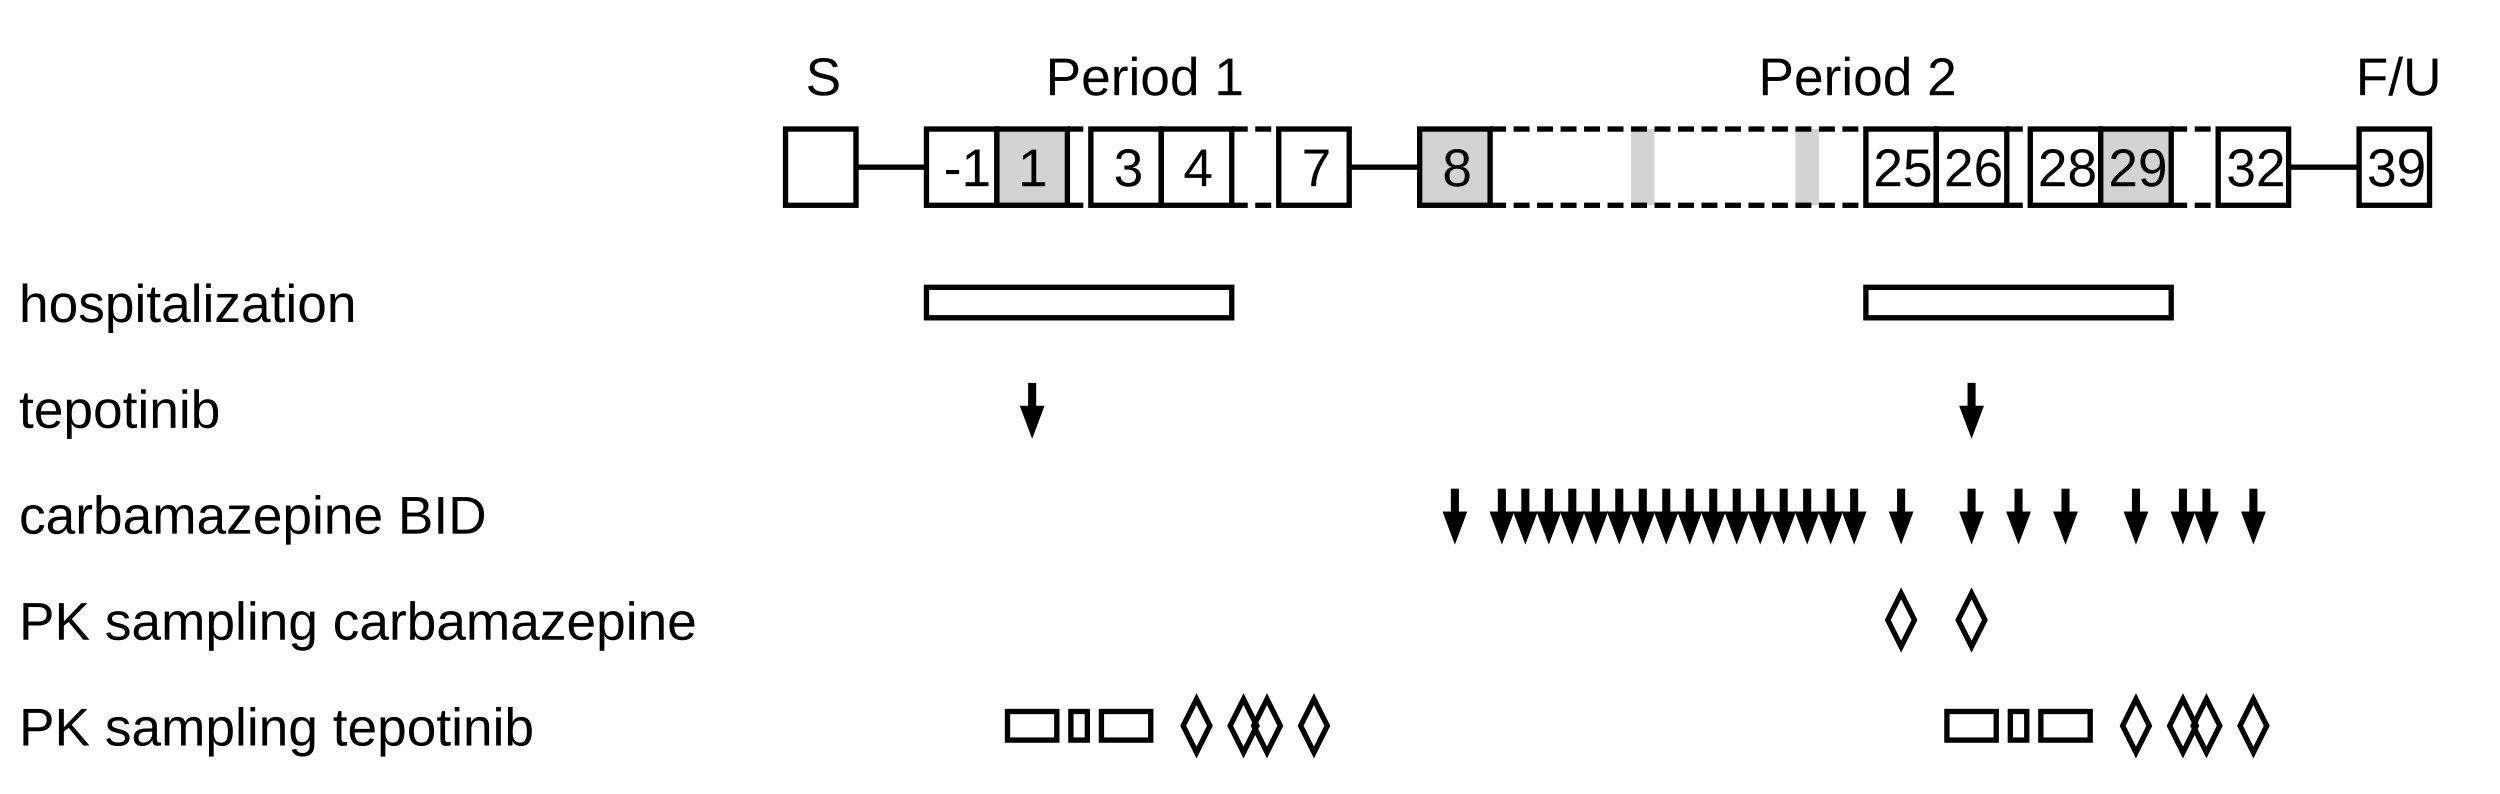
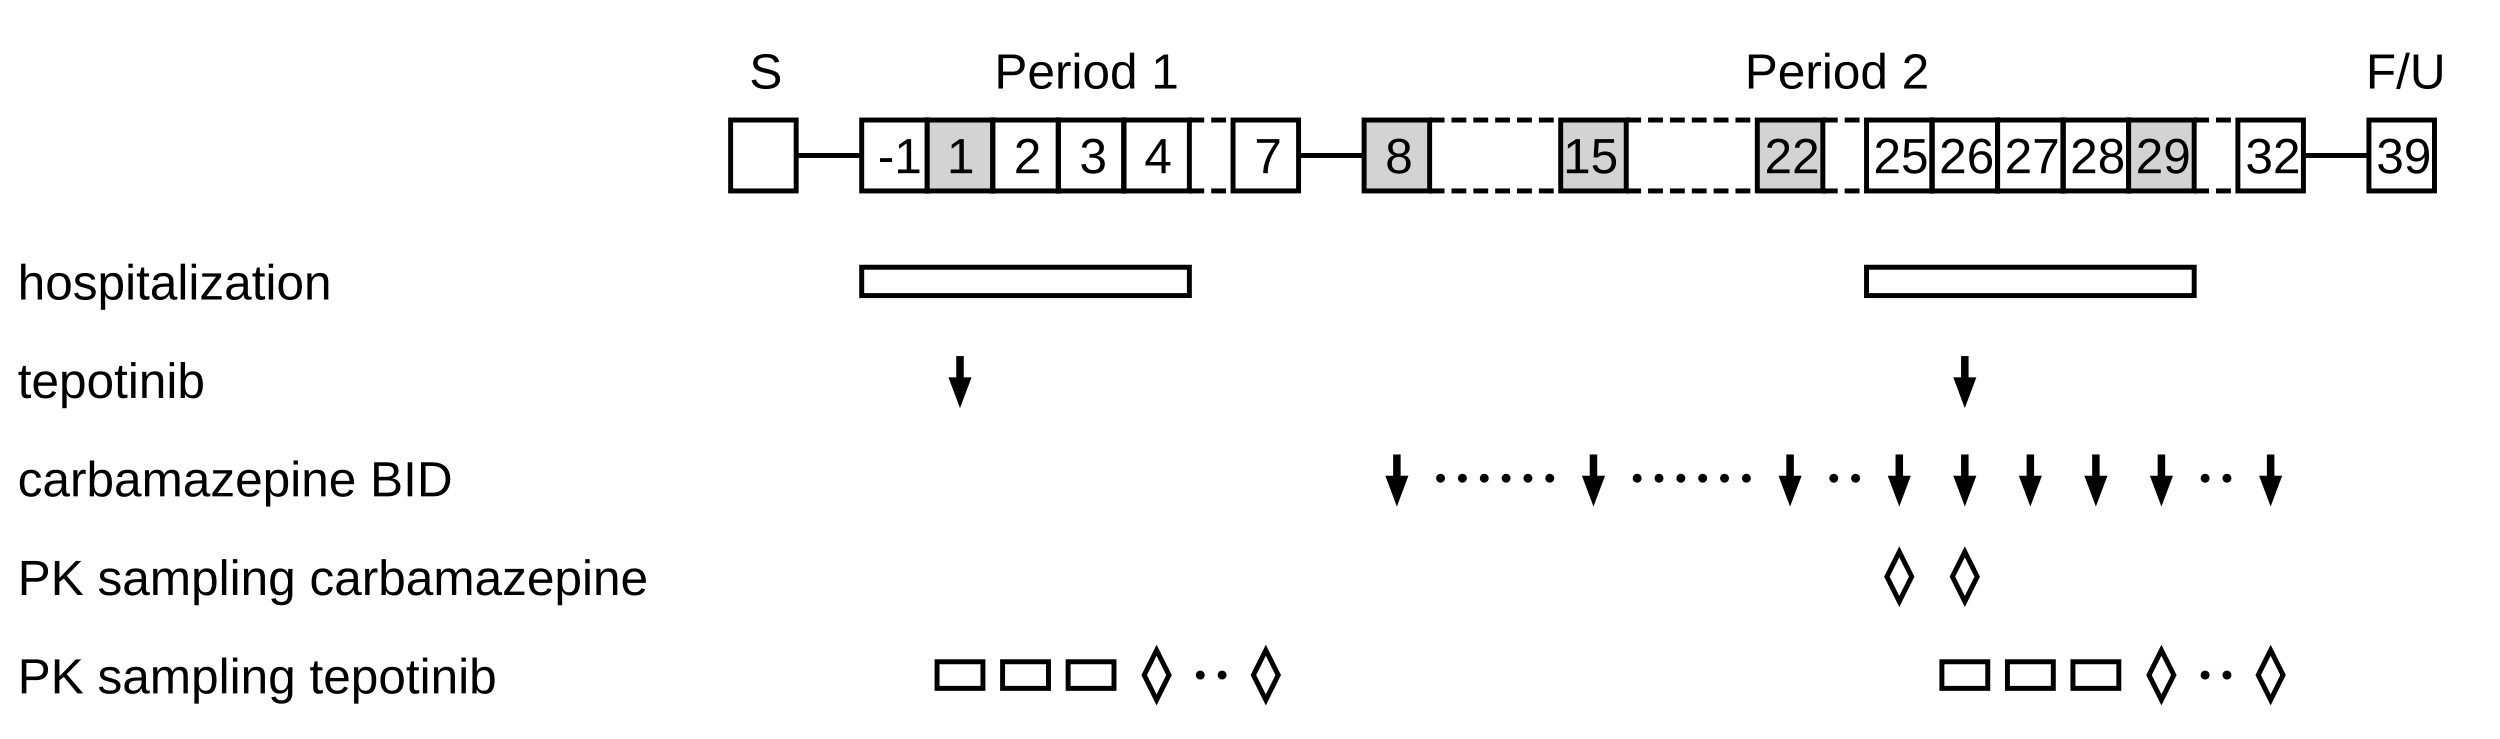
- <svg xmlns="http://www.w3.org/2000/svg" width="657.329" height="208.634">
+ <svg xmlns="http://www.w3.org/2000/svg" width="706.73" height="208.634">
  <style>text {font-family: Arial; font-size: 14px ;}</style>
  <text x="211.819" y="25.032">S</text>
-   <text x="274.925" y="25.032">Period 1</text>
-   <text x="462.35" y="25.032">Period 2</text>
-   <text x="619.404" y="25.032">F/U</text>
+   <text x="281.1" y="25.032">Period 1</text>
+   <text x="493.226" y="25.032">Period 2</text>
+   <text x="668.805" y="25.032">F/U</text>
  <rect x="206.545" y="33.932" width="18.525" height="20.043" style="stroke:black;  stroke-width:1.4; fill:none;" />
  <text x="215.808" y="48.964" />
  <line x1="225.07" y1="43.953" x2="243.596" y2="43.953" style="stroke:black; stroke-width:1.4; " />
  <rect x="243.596" y="33.932" width="18.525" height="20.043" style="stroke:black;  stroke-width:1.4; fill:none;" />
  <text x="248.142" y="48.964">-1</text>
  <rect x="262.121" y="33.932" width="18.525" height="20.043" style="stroke:black;  stroke-width:0; fill:lightgray;" />
  <rect x="262.121" y="33.932" width="18.525" height="20.043" style="stroke:black;  stroke-width:1.4; fill:none;" />
  <text x="267.692" y="48.964">1</text>
-   <line x1="280.646" y1="33.932" x2="286.822" y2="33.932" style="stroke:black; stroke-width:1.4; stroke-dasharray: 4.2 4.2" />
-   <line x1="280.646" y1="53.975" x2="286.822" y2="53.975" style="stroke:black; stroke-width:1.4; stroke-dasharray: 4.2 4.2" />
-   <rect x="286.822" y="33.932" width="18.525" height="20.043" style="stroke:black;  stroke-width:1.4; fill:none;" />
-   <text x="292.803" y="48.964">3</text>
-   <rect x="305.347" y="33.932" width="18.525" height="20.043" style="stroke:black;  stroke-width:1.4; fill:none;" />
-   <text x="311.144" y="48.964">4</text>
-   <line x1="323.872" y1="33.932" x2="330.048" y2="33.932" style="stroke:black; stroke-width:1.4; stroke-dasharray: 4.2 4.2" />
-   <line x1="323.872" y1="53.975" x2="330.048" y2="53.975" style="stroke:black; stroke-width:1.4; stroke-dasharray: 4.2 4.2" />
-   <text x="326.96" y="48.964" />
-   <line x1="330.048" y1="33.932" x2="336.223" y2="33.932" style="stroke:black; stroke-width:1.4; stroke-dasharray: 4.2 4.2" />
-   <line x1="330.048" y1="53.975" x2="336.223" y2="53.975" style="stroke:black; stroke-width:1.4; stroke-dasharray: 4.2 4.2" />
-   <text x="333.135" y="48.964" />
-   <rect x="336.223" y="33.932" width="18.525" height="20.043" style="stroke:black;  stroke-width:1.4; fill:none;" />
-   <text x="342.242" y="48.964">7</text>
-   <line x1="354.748" y1="43.953" x2="373.273" y2="43.953" style="stroke:black; stroke-width:1.4; " />
-   <rect x="373.273" y="33.932" width="18.525" height="20.043" style="stroke:black;  stroke-width:0; fill:lightgray;" />
-   <rect x="373.273" y="33.932" width="18.525" height="20.043" style="stroke:black;  stroke-width:1.4; fill:none;" />
-   <text x="379.234" y="48.964">8</text>
-   <line x1="391.799" y1="33.932" x2="397.974" y2="33.932" style="stroke:black; stroke-width:1.4; stroke-dasharray: 4.2 4.2" />
-   <line x1="391.799" y1="53.975" x2="397.974" y2="53.975" style="stroke:black; stroke-width:1.4; stroke-dasharray: 4.2 4.2" />
-   <text x="394.886" y="48.964" />
-   <line x1="397.974" y1="33.932" x2="404.149" y2="33.932" style="stroke:black; stroke-width:1.4; stroke-dasharray: 4.2 4.2" />
-   <line x1="397.974" y1="53.975" x2="404.149" y2="53.975" style="stroke:black; stroke-width:1.4; stroke-dasharray: 4.2 4.2" />
-   <text x="401.062" y="48.964" />
+   <rect x="280.646" y="33.932" width="18.525" height="20.043" style="stroke:black;  stroke-width:1.4; fill:none;" />
+   <text x="286.59" y="48.964">2</text>
+   <rect x="299.172" y="33.932" width="18.525" height="20.043" style="stroke:black;  stroke-width:1.4; fill:none;" />
+   <text x="305.153" y="48.964">3</text>
+   <rect x="317.697" y="33.932" width="18.525" height="20.043" style="stroke:black;  stroke-width:1.4; fill:none;" />
+   <text x="323.494" y="48.964">4</text>
+   <line x1="336.223" y1="33.932" x2="342.398" y2="33.932" style="stroke:black; stroke-width:1.4; stroke-dasharray: 4.2 4.2" />
+   <line x1="336.223" y1="53.975" x2="342.398" y2="53.975" style="stroke:black; stroke-width:1.4; stroke-dasharray: 4.2 4.2" />
+   <text x="339.31" y="48.964" />
+   <line x1="342.398" y1="33.932" x2="348.573" y2="33.932" style="stroke:black; stroke-width:1.4; stroke-dasharray: 4.2 4.2" />
+   <line x1="342.398" y1="53.975" x2="348.573" y2="53.975" style="stroke:black; stroke-width:1.4; stroke-dasharray: 4.2 4.2" />
+   <text x="345.485" y="48.964" />
+   <rect x="348.573" y="33.932" width="18.525" height="20.043" style="stroke:black;  stroke-width:1.4; fill:none;" />
+   <text x="354.592" y="48.964">7</text>
+   <line x1="367.098" y1="43.953" x2="385.624" y2="43.953" style="stroke:black; stroke-width:1.4; " />
+   <rect x="385.624" y="33.932" width="18.525" height="20.043" style="stroke:black;  stroke-width:0; fill:lightgray;" />
+   <rect x="385.624" y="33.932" width="18.525" height="20.043" style="stroke:black;  stroke-width:1.4; fill:none;" />
+   <text x="391.585" y="48.964">8</text>
  <line x1="404.149" y1="33.932" x2="410.324" y2="33.932" style="stroke:black; stroke-width:1.4; stroke-dasharray: 4.2 4.2" />
  <line x1="404.149" y1="53.975" x2="410.324" y2="53.975" style="stroke:black; stroke-width:1.4; stroke-dasharray: 4.2 4.2" />
  <text x="407.237" y="48.964" />
  <line x1="410.324" y1="33.932" x2="416.499" y2="33.932" style="stroke:black; stroke-width:1.4; stroke-dasharray: 4.2 4.2" />
  <line x1="410.324" y1="53.975" x2="416.499" y2="53.975" style="stroke:black; stroke-width:1.4; stroke-dasharray: 4.2 4.2" />
  <text x="413.412" y="48.964" />
  <line x1="416.499" y1="33.932" x2="422.674" y2="33.932" style="stroke:black; stroke-width:1.4; stroke-dasharray: 4.2 4.2" />
  <line x1="416.499" y1="53.975" x2="422.674" y2="53.975" style="stroke:black; stroke-width:1.4; stroke-dasharray: 4.2 4.2" />
  <text x="419.587" y="48.964" />
  <line x1="422.674" y1="33.932" x2="428.85" y2="33.932" style="stroke:black; stroke-width:1.4; stroke-dasharray: 4.2 4.2" />
  <line x1="422.674" y1="53.975" x2="428.85" y2="53.975" style="stroke:black; stroke-width:1.4; stroke-dasharray: 4.2 4.2" />
  <text x="425.762" y="48.964" />
-   <rect x="428.85" y="33.932" width="6.175" height="20.043" style="stroke:black;  stroke-width:0; fill:lightgray;" />
  <line x1="428.85" y1="33.932" x2="435.025" y2="33.932" style="stroke:black; stroke-width:1.4; stroke-dasharray: 4.2 4.2" />
  <line x1="428.85" y1="53.975" x2="435.025" y2="53.975" style="stroke:black; stroke-width:1.4; stroke-dasharray: 4.2 4.2" />
+   <text x="431.937" y="48.964" />
  <line x1="435.025" y1="33.932" x2="441.2" y2="33.932" style="stroke:black; stroke-width:1.4; stroke-dasharray: 4.2 4.2" />
  <line x1="435.025" y1="53.975" x2="441.2" y2="53.975" style="stroke:black; stroke-width:1.4; stroke-dasharray: 4.2 4.2" />
  <text x="438.112" y="48.964" />
-   <line x1="441.2" y1="33.932" x2="447.375" y2="33.932" style="stroke:black; stroke-width:1.4; stroke-dasharray: 4.2 4.2" />
-   <line x1="441.2" y1="53.975" x2="447.375" y2="53.975" style="stroke:black; stroke-width:1.4; stroke-dasharray: 4.2 4.2" />
-   <text x="444.287" y="48.964" />
-   <line x1="447.375" y1="33.932" x2="453.55" y2="33.932" style="stroke:black; stroke-width:1.4; stroke-dasharray: 4.2 4.2" />
-   <line x1="447.375" y1="53.975" x2="453.55" y2="53.975" style="stroke:black; stroke-width:1.4; stroke-dasharray: 4.2 4.2" />
-   <text x="450.463" y="48.964" />
-   <line x1="453.55" y1="33.932" x2="459.725" y2="33.932" style="stroke:black; stroke-width:1.4; stroke-dasharray: 4.2 4.2" />
-   <line x1="453.55" y1="53.975" x2="459.725" y2="53.975" style="stroke:black; stroke-width:1.4; stroke-dasharray: 4.2 4.2" />
-   <text x="456.638" y="48.964" />
+   <rect x="441.2" y="33.932" width="18.525" height="20.043" style="stroke:black;  stroke-width:0; fill:lightgray;" />
+   <rect x="441.2" y="33.932" width="18.525" height="20.043" style="stroke:black;  stroke-width:1.4; fill:none;" />
+   <text x="441.873" y="48.964">15</text>
  <line x1="459.725" y1="33.932" x2="465.9" y2="33.932" style="stroke:black; stroke-width:1.4; stroke-dasharray: 4.2 4.2" />
  <line x1="459.725" y1="53.975" x2="465.9" y2="53.975" style="stroke:black; stroke-width:1.4; stroke-dasharray: 4.2 4.2" />
  <text x="462.813" y="48.964" />
  <line x1="465.9" y1="33.932" x2="472.076" y2="33.932" style="stroke:black; stroke-width:1.4; stroke-dasharray: 4.2 4.2" />
  <line x1="465.9" y1="53.975" x2="472.076" y2="53.975" style="stroke:black; stroke-width:1.4; stroke-dasharray: 4.2 4.2" />
  <text x="468.988" y="48.964" />
-   <rect x="472.076" y="33.932" width="6.175" height="20.043" style="stroke:black;  stroke-width:0; fill:lightgray;" />
  <line x1="472.076" y1="33.932" x2="478.251" y2="33.932" style="stroke:black; stroke-width:1.4; stroke-dasharray: 4.2 4.2" />
  <line x1="472.076" y1="53.975" x2="478.251" y2="53.975" style="stroke:black; stroke-width:1.4; stroke-dasharray: 4.2 4.2" />
+   <text x="475.163" y="48.964" />
  <line x1="478.251" y1="33.932" x2="484.426" y2="33.932" style="stroke:black; stroke-width:1.4; stroke-dasharray: 4.2 4.2" />
  <line x1="478.251" y1="53.975" x2="484.426" y2="53.975" style="stroke:black; stroke-width:1.4; stroke-dasharray: 4.2 4.2" />
  <text x="481.338" y="48.964" />
  <line x1="484.426" y1="33.932" x2="490.601" y2="33.932" style="stroke:black; stroke-width:1.4; stroke-dasharray: 4.2 4.2" />
  <line x1="484.426" y1="53.975" x2="490.601" y2="53.975" style="stroke:black; stroke-width:1.4; stroke-dasharray: 4.2 4.2" />
  <text x="487.513" y="48.964" />
-   <rect x="490.601" y="33.932" width="18.525" height="20.043" style="stroke:black;  stroke-width:1.4; fill:none;" />
-   <text x="492.563" y="48.964">25</text>
-   <rect x="509.126" y="33.932" width="18.525" height="20.043" style="stroke:black;  stroke-width:1.4; fill:none;" />
-   <text x="511.129" y="48.964">26</text>
-   <line x1="527.652" y1="33.932" x2="533.827" y2="33.932" style="stroke:black; stroke-width:1.4; stroke-dasharray: 4.2 4.2" />
-   <line x1="527.652" y1="53.975" x2="533.827" y2="53.975" style="stroke:black; stroke-width:1.4; stroke-dasharray: 4.2 4.2" />
-   <rect x="533.827" y="33.932" width="18.525" height="20.043" style="stroke:black;  stroke-width:1.4; fill:none;" />
-   <text x="535.816" y="48.964">28</text>
-   <rect x="552.352" y="33.932" width="18.525" height="20.043" style="stroke:black;  stroke-width:0; fill:lightgray;" />
-   <rect x="552.352" y="33.932" width="18.525" height="20.043" style="stroke:black;  stroke-width:1.4; fill:none;" />
-   <text x="554.341" y="48.964">29</text>
-   <line x1="570.878" y1="33.932" x2="577.053" y2="33.932" style="stroke:black; stroke-width:1.4; stroke-dasharray: 4.2 4.2" />
-   <line x1="570.878" y1="53.975" x2="577.053" y2="53.975" style="stroke:black; stroke-width:1.4; stroke-dasharray: 4.2 4.2" />
-   <text x="573.965" y="48.964" />
-   <line x1="577.053" y1="33.932" x2="583.228" y2="33.932" style="stroke:black; stroke-width:1.4; stroke-dasharray: 4.2 4.2" />
-   <line x1="577.053" y1="53.975" x2="583.228" y2="53.975" style="stroke:black; stroke-width:1.4; stroke-dasharray: 4.2 4.2" />
-   <text x="580.14" y="48.964" />
+   <line x1="490.601" y1="33.932" x2="496.776" y2="33.932" style="stroke:black; stroke-width:1.4; stroke-dasharray: 4.2 4.2" />
+   <line x1="490.601" y1="53.975" x2="496.776" y2="53.975" style="stroke:black; stroke-width:1.4; stroke-dasharray: 4.2 4.2" />
+   <text x="493.688" y="48.964" />
+   <rect x="496.776" y="33.932" width="18.525" height="20.043" style="stroke:black;  stroke-width:0; fill:lightgray;" />
+   <rect x="496.776" y="33.932" width="18.525" height="20.043" style="stroke:black;  stroke-width:1.4; fill:none;" />
+   <text x="498.827" y="48.964">22</text>
+   <line x1="515.301" y1="33.932" x2="521.477" y2="33.932" style="stroke:black; stroke-width:1.4; stroke-dasharray: 4.2 4.2" />
+   <line x1="515.301" y1="53.975" x2="521.477" y2="53.975" style="stroke:black; stroke-width:1.4; stroke-dasharray: 4.2 4.2" />
+   <text x="518.389" y="48.964" />
+   <line x1="521.477" y1="33.932" x2="527.652" y2="33.932" style="stroke:black; stroke-width:1.4; stroke-dasharray: 4.2 4.2" />
+   <line x1="521.477" y1="53.975" x2="527.652" y2="53.975" style="stroke:black; stroke-width:1.4; stroke-dasharray: 4.2 4.2" />
+   <text x="524.564" y="48.964" />
+   <rect x="527.652" y="33.932" width="18.525" height="20.043" style="stroke:black;  stroke-width:1.4; fill:none;" />
+   <text x="529.614" y="48.964">25</text>
+   <rect x="546.177" y="33.932" width="18.525" height="20.043" style="stroke:black;  stroke-width:1.4; fill:none;" />
+   <text x="548.18" y="48.964">26</text>
+   <rect x="564.702" y="33.932" width="18.525" height="20.043" style="stroke:black;  stroke-width:1.4; fill:none;" />
+   <text x="566.702" y="48.964">27</text>
  <rect x="583.228" y="33.932" width="18.525" height="20.043" style="stroke:black;  stroke-width:1.4; fill:none;" />
-   <text x="585.368" y="48.964">32</text>
-   <line x1="601.753" y1="43.953" x2="620.279" y2="43.953" style="stroke:black; stroke-width:1.4; " />
-   <rect x="620.279" y="33.932" width="18.525" height="20.043" style="stroke:black;  stroke-width:1.4; fill:none;" />
-   <text x="622.357" y="48.964">39</text>
+   <text x="585.217" y="48.964">28</text>
+   <rect x="601.753" y="33.932" width="18.525" height="20.043" style="stroke:black;  stroke-width:0; fill:lightgray;" />
+   <rect x="601.753" y="33.932" width="18.525" height="20.043" style="stroke:black;  stroke-width:1.4; fill:none;" />
+   <text x="603.743" y="48.964">29</text>
+   <line x1="620.279" y1="33.932" x2="626.454" y2="33.932" style="stroke:black; stroke-width:1.4; stroke-dasharray: 4.2 4.2" />
+   <line x1="620.279" y1="53.975" x2="626.454" y2="53.975" style="stroke:black; stroke-width:1.4; stroke-dasharray: 4.2 4.2" />
+   <text x="623.366" y="48.964" />
+   <line x1="626.454" y1="33.932" x2="632.629" y2="33.932" style="stroke:black; stroke-width:1.4; stroke-dasharray: 4.2 4.2" />
+   <line x1="626.454" y1="53.975" x2="632.629" y2="53.975" style="stroke:black; stroke-width:1.4; stroke-dasharray: 4.2 4.2" />
+   <text x="629.541" y="48.964" />
+   <rect x="632.629" y="33.932" width="18.525" height="20.043" style="stroke:black;  stroke-width:1.4; fill:none;" />
+   <text x="634.769" y="48.964">32</text>
+   <line x1="651.154" y1="43.953" x2="669.68" y2="43.953" style="stroke:black; stroke-width:1.4; " />
+   <rect x="669.68" y="33.932" width="18.525" height="20.043" style="stroke:black;  stroke-width:1.4; fill:none;" />
+   <text x="671.758" y="48.964">39</text>
  <text x="5" y="84.673">hospitalization</text>
-   <rect x="243.596" y="75.543" width="80.277" height="8.017" style="stroke:black;  stroke-width:1.4; fill:none;" />
-   <rect x="490.601" y="75.543" width="80.277" height="8.017" style="stroke:black;  stroke-width:1.4; fill:none;" />
+   <rect x="243.596" y="75.543" width="92.627" height="8.017" style="stroke:black;  stroke-width:1.4; fill:none;" />
+   <rect x="527.652" y="75.543" width="92.627" height="8.017" style="stroke:black;  stroke-width:1.4; fill:none;" />
  <text x="5" y="112.494">tepotinib</text>
  <path d="M271.023, 107.373 L271.023, 101.36 L271.745, 101.36 L271.745, 107.373 L273.639, 107.373 L271.384, 113.386 L269.129, 107.373 L271.023, 107.373 Z" style="stroke: black; fill: black; stroke-width:1.4; " />
-   <path d="M518.028, 107.373 L518.028, 101.36 L518.75, 101.36 L518.75, 107.373 L520.644, 107.373 L518.389, 113.386 L516.134, 107.373 L518.028, 107.373 Z" style="stroke: black; fill: black; stroke-width:1.4; " />
+   <path d="M555.079, 107.373 L555.079, 101.36 L555.801, 101.36 L555.801, 107.373 L557.695, 107.373 L555.44, 113.386 L553.185, 107.373 L555.079, 107.373 Z" style="stroke: black; fill: black; stroke-width:1.4; " />
  <text x="5" y="140.315">carbamazepine BID</text>
-   <path d="M382.175, 135.193 L382.175, 129.18 L382.897, 129.18 L382.897, 135.193 L384.791, 135.193 L382.536, 141.206 L380.281, 135.193 L382.175, 135.193 Z" style="stroke: black; fill: black; stroke-width:1.4; " />
  <path d="M394.526, 135.193 L394.526, 129.18 L395.247, 129.18 L395.247, 135.193 L397.141, 135.193 L394.886, 141.206 L392.632, 135.193 L394.526, 135.193 Z" style="stroke: black; fill: black; stroke-width:1.4; " />
-   <path d="M400.701, 135.193 L400.701, 129.18 L401.422, 129.18 L401.422, 135.193 L403.316, 135.193 L401.062, 141.206 L398.807, 135.193 L400.701, 135.193 Z" style="stroke: black; fill: black; stroke-width:1.4; " />
-   <path d="M406.876, 135.193 L406.876, 129.18 L407.597, 129.18 L407.597, 135.193 L409.491, 135.193 L407.237, 141.206 L404.982, 135.193 L406.876, 135.193 Z" style="stroke: black; fill: black; stroke-width:1.4; " />
-   <path d="M413.051, 135.193 L413.051, 129.18 L413.773, 129.18 L413.773, 135.193 L415.667, 135.193 L413.412, 141.206 L411.157, 135.193 L413.051, 135.193 Z" style="stroke: black; fill: black; stroke-width:1.4; " />
-   <path d="M419.226, 135.193 L419.226, 129.18 L419.948, 129.18 L419.948, 135.193 L421.842, 135.193 L419.587, 141.206 L417.332, 135.193 L419.226, 135.193 Z" style="stroke: black; fill: black; stroke-width:1.4; " />
-   <path d="M425.401, 135.193 L425.401, 129.18 L426.123, 129.18 L426.123, 135.193 L428.017, 135.193 L425.762, 141.206 L423.507, 135.193 L425.401, 135.193 Z" style="stroke: black; fill: black; stroke-width:1.4; " />
-   <path d="M431.576, 135.193 L431.576, 129.18 L432.298, 129.18 L432.298, 135.193 L434.192, 135.193 L431.937, 141.206 L429.682, 135.193 L431.576, 135.193 Z" style="stroke: black; fill: black; stroke-width:1.4; " />
-   <path d="M437.752, 135.193 L437.752, 129.18 L438.473, 129.18 L438.473, 135.193 L440.367, 135.193 L438.112, 141.206 L435.857, 135.193 L437.752, 135.193 Z" style="stroke: black; fill: black; stroke-width:1.4; " />
-   <path d="M443.927, 135.193 L443.927, 129.18 L444.648, 129.18 L444.648, 135.193 L446.542, 135.193 L444.287, 141.206 L442.033, 135.193 L443.927, 135.193 Z" style="stroke: black; fill: black; stroke-width:1.4; " />
+   <circle cx="407.237" cy="135.193" r="0.668" style="stroke:black;  stroke-width:1.2; fill:black;" />
+   <circle cx="413.412" cy="135.193" r="0.668" style="stroke:black;  stroke-width:1.2; fill:black;" />
+   <circle cx="419.587" cy="135.193" r="0.668" style="stroke:black;  stroke-width:1.2; fill:black;" />
+   <circle cx="425.762" cy="135.193" r="0.668" style="stroke:black;  stroke-width:1.2; fill:black;" />
+   <circle cx="431.937" cy="135.193" r="0.668" style="stroke:black;  stroke-width:1.2; fill:black;" />
+   <circle cx="438.112" cy="135.193" r="0.668" style="stroke:black;  stroke-width:1.2; fill:black;" />
  <path d="M450.102, 135.193 L450.102, 129.18 L450.823, 129.18 L450.823, 135.193 L452.717, 135.193 L450.463, 141.206 L448.208, 135.193 L450.102, 135.193 Z" style="stroke: black; fill: black; stroke-width:1.4; " />
-   <path d="M456.277, 135.193 L456.277, 129.18 L456.998, 129.18 L456.998, 135.193 L458.893, 135.193 L456.638, 141.206 L454.383, 135.193 L456.277, 135.193 Z" style="stroke: black; fill: black; stroke-width:1.4; " />
-   <path d="M462.452, 135.193 L462.452, 129.18 L463.174, 129.18 L463.174, 135.193 L465.068, 135.193 L462.813, 141.206 L460.558, 135.193 L462.452, 135.193 Z" style="stroke: black; fill: black; stroke-width:1.4; " />
-   <path d="M468.627, 135.193 L468.627, 129.18 L469.349, 129.18 L469.349, 135.193 L471.243, 135.193 L468.988, 141.206 L466.733, 135.193 L468.627, 135.193 Z" style="stroke: black; fill: black; stroke-width:1.4; " />
-   <path d="M474.802, 135.193 L474.802, 129.18 L475.524, 129.18 L475.524, 135.193 L477.418, 135.193 L475.163, 141.206 L472.908, 135.193 L474.802, 135.193 Z" style="stroke: black; fill: black; stroke-width:1.4; " />
-   <path d="M480.977, 135.193 L480.977, 129.18 L481.699, 129.18 L481.699, 135.193 L483.593, 135.193 L481.338, 141.206 L479.083, 135.193 L480.977, 135.193 Z" style="stroke: black; fill: black; stroke-width:1.4; " />
-   <path d="M487.153, 135.193 L487.153, 129.18 L487.874, 129.18 L487.874, 135.193 L489.768, 135.193 L487.513, 141.206 L485.259, 135.193 L487.153, 135.193 Z" style="stroke: black; fill: black; stroke-width:1.4; " />
-   <path d="M499.503, 135.193 L499.503, 129.18 L500.224, 129.18 L500.224, 135.193 L502.118, 135.193 L499.864, 141.206 L497.609, 135.193 L499.503, 135.193 Z" style="stroke: black; fill: black; stroke-width:1.4; " />
-   <path d="M518.028, 135.193 L518.028, 129.18 L518.75, 129.18 L518.75, 135.193 L520.644, 135.193 L518.389, 141.206 L516.134, 135.193 L518.028, 135.193 Z" style="stroke: black; fill: black; stroke-width:1.4; " />
-   <path d="M530.378, 135.193 L530.378, 129.18 L531.1, 129.18 L531.1, 135.193 L532.994, 135.193 L530.739, 141.206 L528.484, 135.193 L530.378, 135.193 Z" style="stroke: black; fill: black; stroke-width:1.4; " />
-   <path d="M542.729, 135.193 L542.729, 129.18 L543.45, 129.18 L543.45, 135.193 L545.344, 135.193 L543.09, 141.206 L540.835, 135.193 L542.729, 135.193 Z" style="stroke: black; fill: black; stroke-width:1.4; " />
-   <path d="M561.254, 135.193 L561.254, 129.18 L561.976, 129.18 L561.976, 135.193 L563.87, 135.193 L561.615, 141.206 L559.36, 135.193 L561.254, 135.193 Z" style="stroke: black; fill: black; stroke-width:1.4; " />
+   <circle cx="462.813" cy="135.193" r="0.668" style="stroke:black;  stroke-width:1.2; fill:black;" />
+   <circle cx="468.988" cy="135.193" r="0.668" style="stroke:black;  stroke-width:1.2; fill:black;" />
+   <circle cx="475.163" cy="135.193" r="0.668" style="stroke:black;  stroke-width:1.2; fill:black;" />
+   <circle cx="481.338" cy="135.193" r="0.668" style="stroke:black;  stroke-width:1.2; fill:black;" />
+   <circle cx="487.513" cy="135.193" r="0.668" style="stroke:black;  stroke-width:1.2; fill:black;" />
+   <circle cx="493.688" cy="135.193" r="0.668" style="stroke:black;  stroke-width:1.2; fill:black;" />
+   <path d="M505.678, 135.193 L505.678, 129.18 L506.4, 129.18 L506.4, 135.193 L508.294, 135.193 L506.039, 141.206 L503.784, 135.193 L505.678, 135.193 Z" style="stroke: black; fill: black; stroke-width:1.4; " />
+   <circle cx="518.389" cy="135.193" r="0.668" style="stroke:black;  stroke-width:1.2; fill:black;" />
+   <circle cx="524.564" cy="135.193" r="0.668" style="stroke:black;  stroke-width:1.2; fill:black;" />
+   <path d="M536.554, 135.193 L536.554, 129.18 L537.275, 129.18 L537.275, 135.193 L539.169, 135.193 L536.914, 141.206 L534.66, 135.193 L536.554, 135.193 Z" style="stroke: black; fill: black; stroke-width:1.4; " />
+   <path d="M555.079, 135.193 L555.079, 129.18 L555.801, 129.18 L555.801, 135.193 L557.695, 135.193 L555.44, 141.206 L553.185, 135.193 L555.079, 135.193 Z" style="stroke: black; fill: black; stroke-width:1.4; " />
  <path d="M573.604, 135.193 L573.604, 129.18 L574.326, 129.18 L574.326, 135.193 L576.22, 135.193 L573.965, 141.206 L571.71, 135.193 L573.604, 135.193 Z" style="stroke: black; fill: black; stroke-width:1.4; " />
-   <path d="M579.78, 135.193 L579.78, 129.18 L580.501, 129.18 L580.501, 135.193 L582.395, 135.193 L580.14, 141.206 L577.885, 135.193 L579.78, 135.193 Z" style="stroke: black; fill: black; stroke-width:1.4; " />
  <path d="M592.13, 135.193 L592.13, 129.18 L592.851, 129.18 L592.851, 135.193 L594.745, 135.193 L592.491, 141.206 L590.236, 135.193 L592.13, 135.193 Z" style="stroke: black; fill: black; stroke-width:1.4; " />
+   <path d="M610.655, 135.193 L610.655, 129.18 L611.377, 129.18 L611.377, 135.193 L613.271, 135.193 L611.016, 141.206 L608.761, 135.193 L610.655, 135.193 Z" style="stroke: black; fill: black; stroke-width:1.4; " />
+   <circle cx="623.366" cy="135.193" r="0.668" style="stroke:black;  stroke-width:1.2; fill:black;" />
+   <circle cx="629.541" cy="135.193" r="0.668" style="stroke:black;  stroke-width:1.2; fill:black;" />
+   <path d="M641.531, 135.193 L641.531, 129.18 L642.252, 129.18 L642.252, 135.193 L644.146, 135.193 L641.892, 141.206 L639.637, 135.193 L641.531, 135.193 Z" style="stroke: black; fill: black; stroke-width:1.4; " />
  <text x="5" y="168.201">PK sampling carbamazepine</text>
-   <path d="M496.356, 163.014 L499.864, 155.999 L503.371, 163.014 L499.864, 170.029 L496.356, 163.014 Z" style="stroke: black; fill: none; stroke-width:1.4; " />
-   <path d="M514.881, 163.014 L518.389, 155.999 L521.897, 163.014 L518.389, 170.029 L514.881, 163.014 Z" style="stroke: black; fill: none; stroke-width:1.4; " />
+   <path d="M533.407, 163.014 L536.914, 155.999 L540.422, 163.014 L536.914, 170.029 L533.407, 163.014 Z" style="stroke: black; fill: none; stroke-width:1.4; " />
+   <path d="M551.932, 163.014 L555.44, 155.999 L558.947, 163.014 L555.44, 170.029 L551.932, 163.014 Z" style="stroke: black; fill: none; stroke-width:1.4; " />
  <text x="5" y="196.022">PK sampling tepotinib</text>
  <path d="M264.9, 194.593 L264.9, 187.077 L277.868, 187.077 L277.868, 194.593 L264.9, 194.593 Z" style="stroke: black; fill: none; stroke-width:1.4; " />
-   <path d="M281.573, 194.593 L281.573, 187.077 L285.895, 187.077 L285.895, 194.593 L281.573, 194.593 Z" style="stroke: black; fill: none; stroke-width:1.4; " />
-   <path d="M289.6, 194.593 L289.6, 187.077 L302.568, 187.077 L302.568, 194.593 L289.6, 194.593 Z" style="stroke: black; fill: none; stroke-width:1.4; " />
-   <path d="M311.102, 190.835 L314.61, 183.82 L318.117, 190.835 L314.61, 197.85 L311.102, 190.835 Z" style="stroke: black; fill: none; stroke-width:1.4; " />
+   <path d="M283.425, 194.593 L283.425, 187.077 L296.393, 187.077 L296.393, 194.593 L283.425, 194.593 Z" style="stroke: black; fill: none; stroke-width:1.4; " />
+   <path d="M301.951, 194.593 L301.951, 187.077 L314.918, 187.077 L314.918, 194.593 L301.951, 194.593 Z" style="stroke: black; fill: none; stroke-width:1.4; " />
  <path d="M323.452, 190.835 L326.96, 183.82 L330.467, 190.835 L326.96, 197.85 L323.452, 190.835 Z" style="stroke: black; fill: none; stroke-width:1.4; " />
-   <path d="M329.628, 190.835 L333.135, 183.82 L336.643, 190.835 L333.135, 197.85 L329.628, 190.835 Z" style="stroke: black; fill: none; stroke-width:1.4; " />
-   <path d="M341.978, 190.835 L345.485, 183.82 L348.993, 190.835 L345.485, 197.85 L341.978, 190.835 Z" style="stroke: black; fill: none; stroke-width:1.4; " />
-   <path d="M511.905, 194.593 L511.905, 187.077 L524.873, 187.077 L524.873, 194.593 L511.905, 194.593 Z" style="stroke: black; fill: none; stroke-width:1.4; " />
-   <path d="M528.578, 194.593 L528.578, 187.077 L532.901, 187.077 L532.901, 194.593 L528.578, 194.593 Z" style="stroke: black; fill: none; stroke-width:1.4; " />
-   <path d="M536.606, 194.593 L536.606, 187.077 L549.573, 187.077 L549.573, 194.593 L536.606, 194.593 Z" style="stroke: black; fill: none; stroke-width:1.4; " />
-   <path d="M558.107, 190.835 L561.615, 183.82 L565.122, 190.835 L561.615, 197.85 L558.107, 190.835 Z" style="stroke: black; fill: none; stroke-width:1.4; " />
-   <path d="M570.458, 190.835 L573.965, 183.82 L577.473, 190.835 L573.965, 197.85 L570.458, 190.835 Z" style="stroke: black; fill: none; stroke-width:1.4; " />
-   <path d="M576.633, 190.835 L580.14, 183.82 L583.648, 190.835 L580.14, 197.85 L576.633, 190.835 Z" style="stroke: black; fill: none; stroke-width:1.4; " />
-   <path d="M588.983, 190.835 L592.491, 183.82 L595.998, 190.835 L592.491, 197.85 L588.983, 190.835 Z" style="stroke: black; fill: none; stroke-width:1.4; " />
+   <circle cx="339.31" cy="190.835" r="0.668" style="stroke:black;  stroke-width:1.2; fill:black;" />
+   <circle cx="345.485" cy="190.835" r="0.668" style="stroke:black;  stroke-width:1.2; fill:black;" />
+   <path d="M354.328, 190.835 L357.836, 183.82 L361.343, 190.835 L357.836, 197.85 L354.328, 190.835 Z" style="stroke: black; fill: none; stroke-width:1.4; " />
+   <path d="M548.956, 194.593 L548.956, 187.077 L561.924, 187.077 L561.924, 194.593 L548.956, 194.593 Z" style="stroke: black; fill: none; stroke-width:1.4; " />
+   <path d="M567.481, 194.593 L567.481, 187.077 L580.449, 187.077 L580.449, 194.593 L567.481, 194.593 Z" style="stroke: black; fill: none; stroke-width:1.4; " />
+   <path d="M586.007, 194.593 L586.007, 187.077 L598.974, 187.077 L598.974, 194.593 L586.007, 194.593 Z" style="stroke: black; fill: none; stroke-width:1.4; " />
+   <path d="M607.508, 190.835 L611.016, 183.82 L614.523, 190.835 L611.016, 197.85 L607.508, 190.835 Z" style="stroke: black; fill: none; stroke-width:1.4; " />
+   <circle cx="623.366" cy="190.835" r="0.668" style="stroke:black;  stroke-width:1.2; fill:black;" />
+   <circle cx="629.541" cy="190.835" r="0.668" style="stroke:black;  stroke-width:1.2; fill:black;" />
+   <path d="M638.384, 190.835 L641.892, 183.82 L645.399, 190.835 L641.892, 197.85 L638.384, 190.835 Z" style="stroke: black; fill: none; stroke-width:1.4; " />
</svg>
